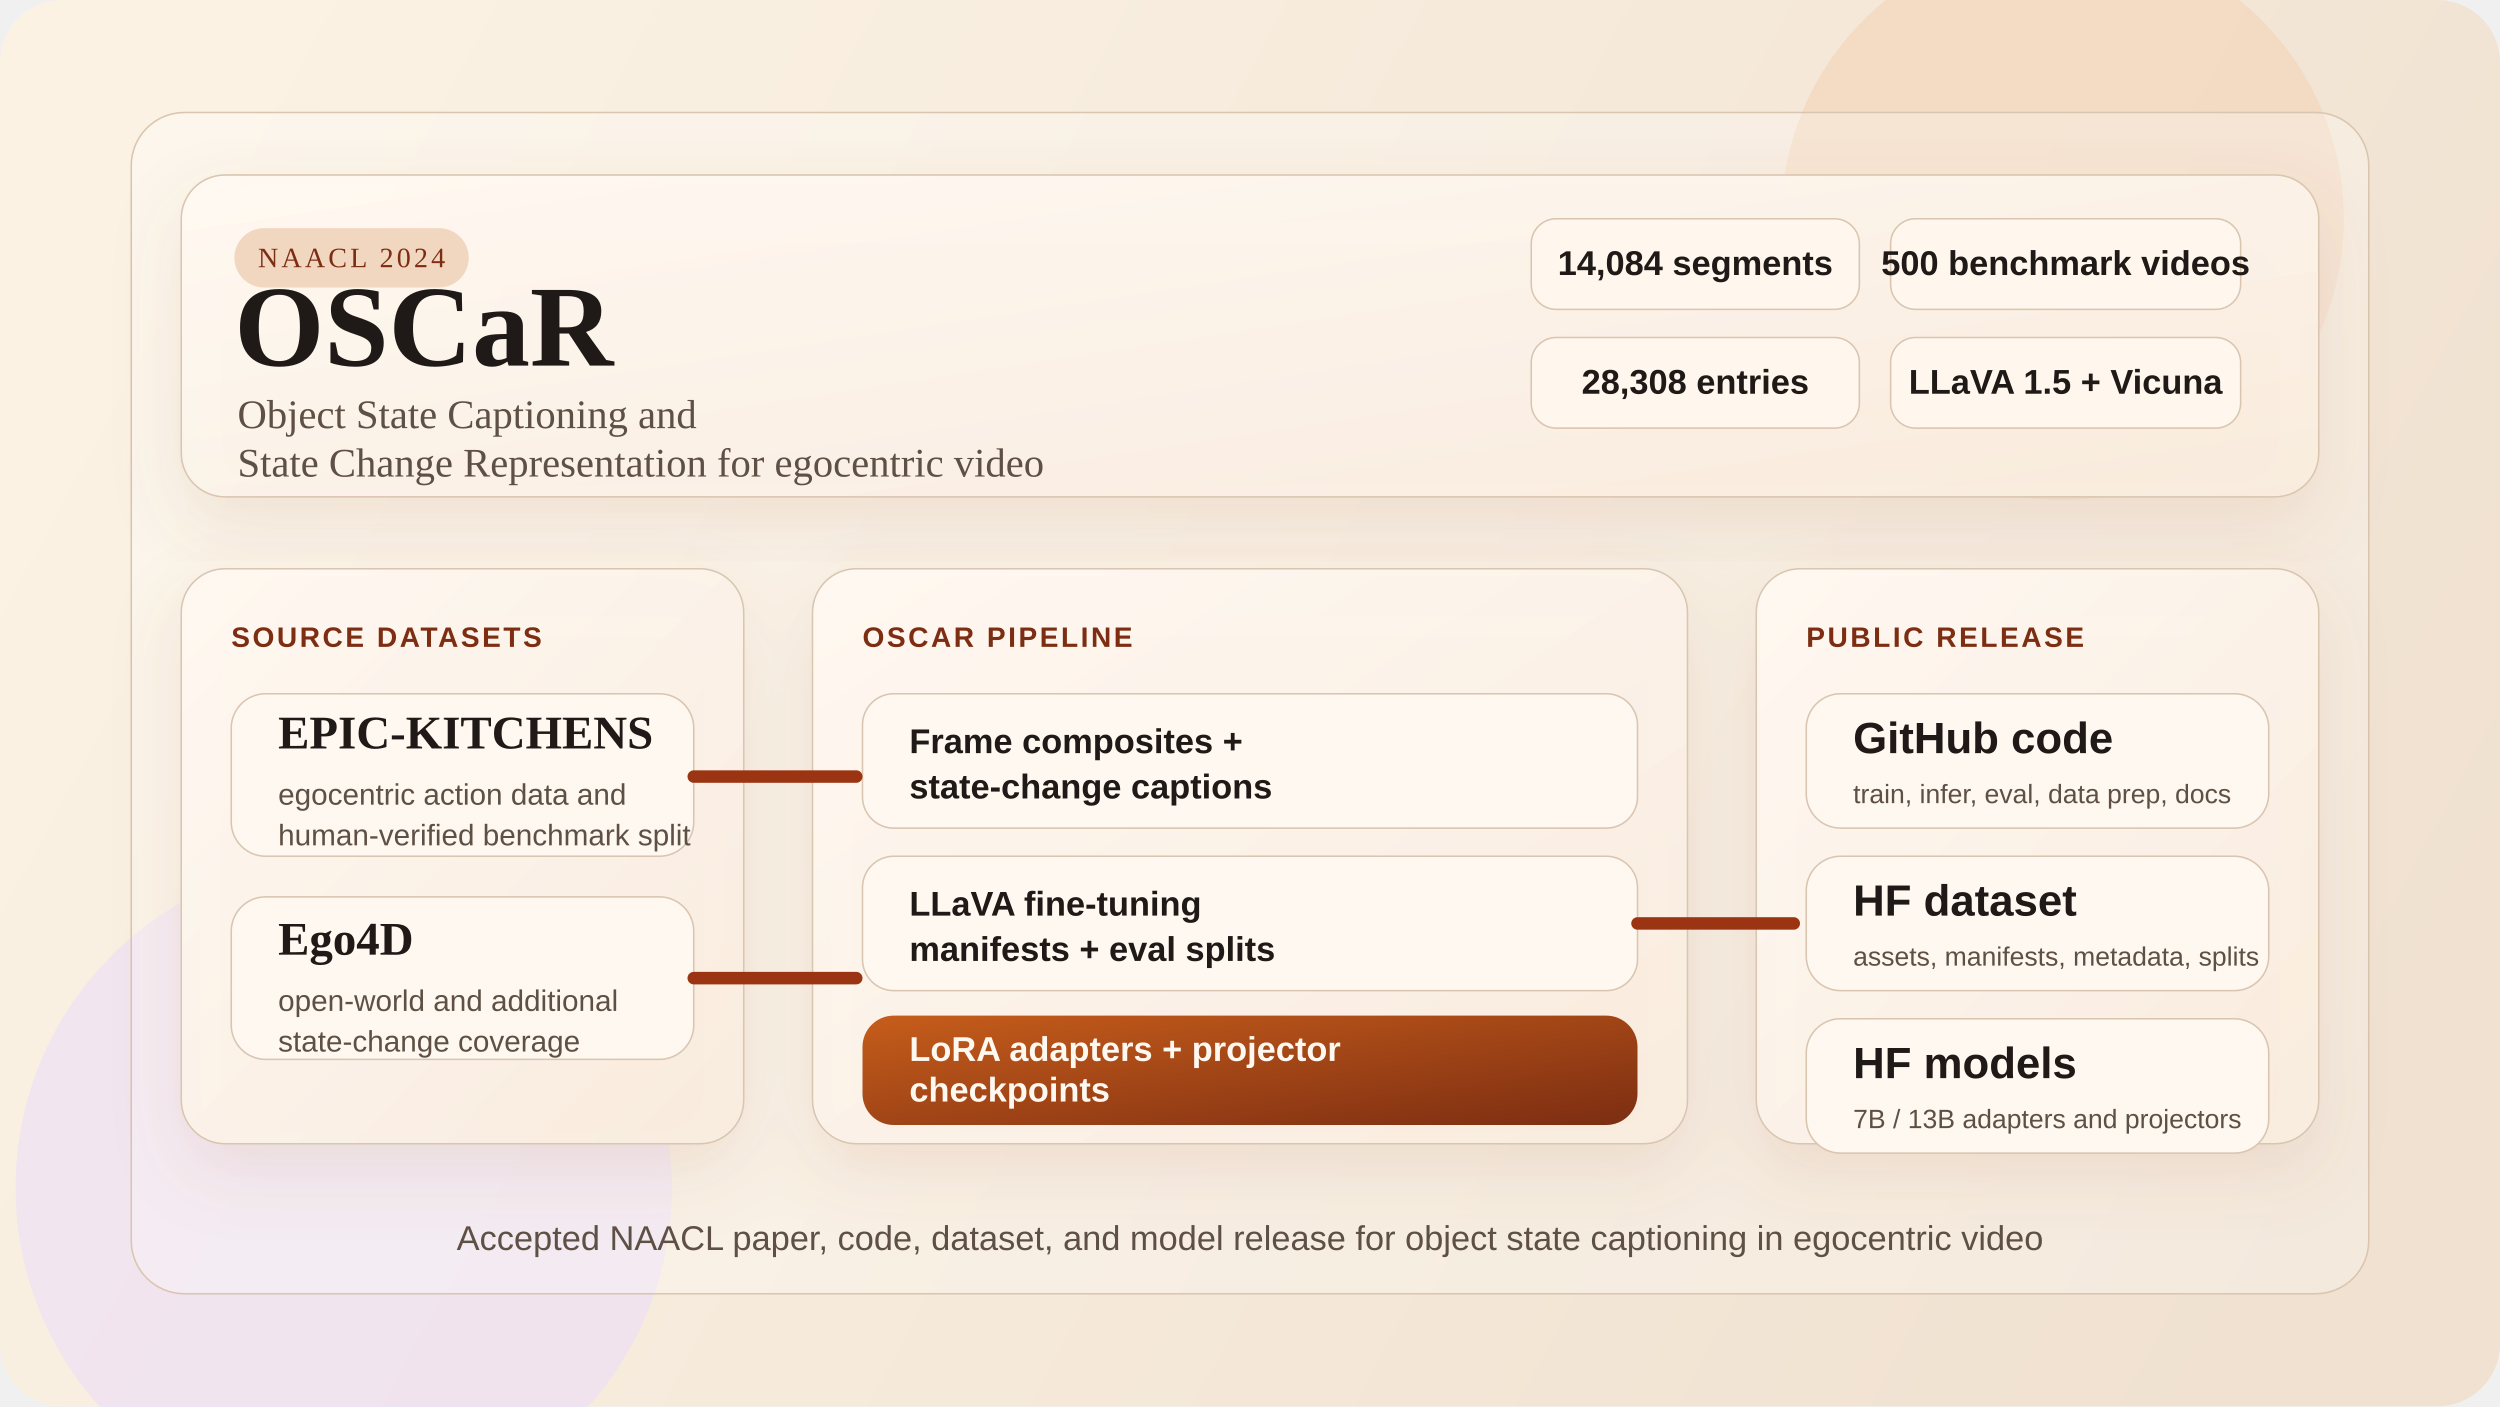
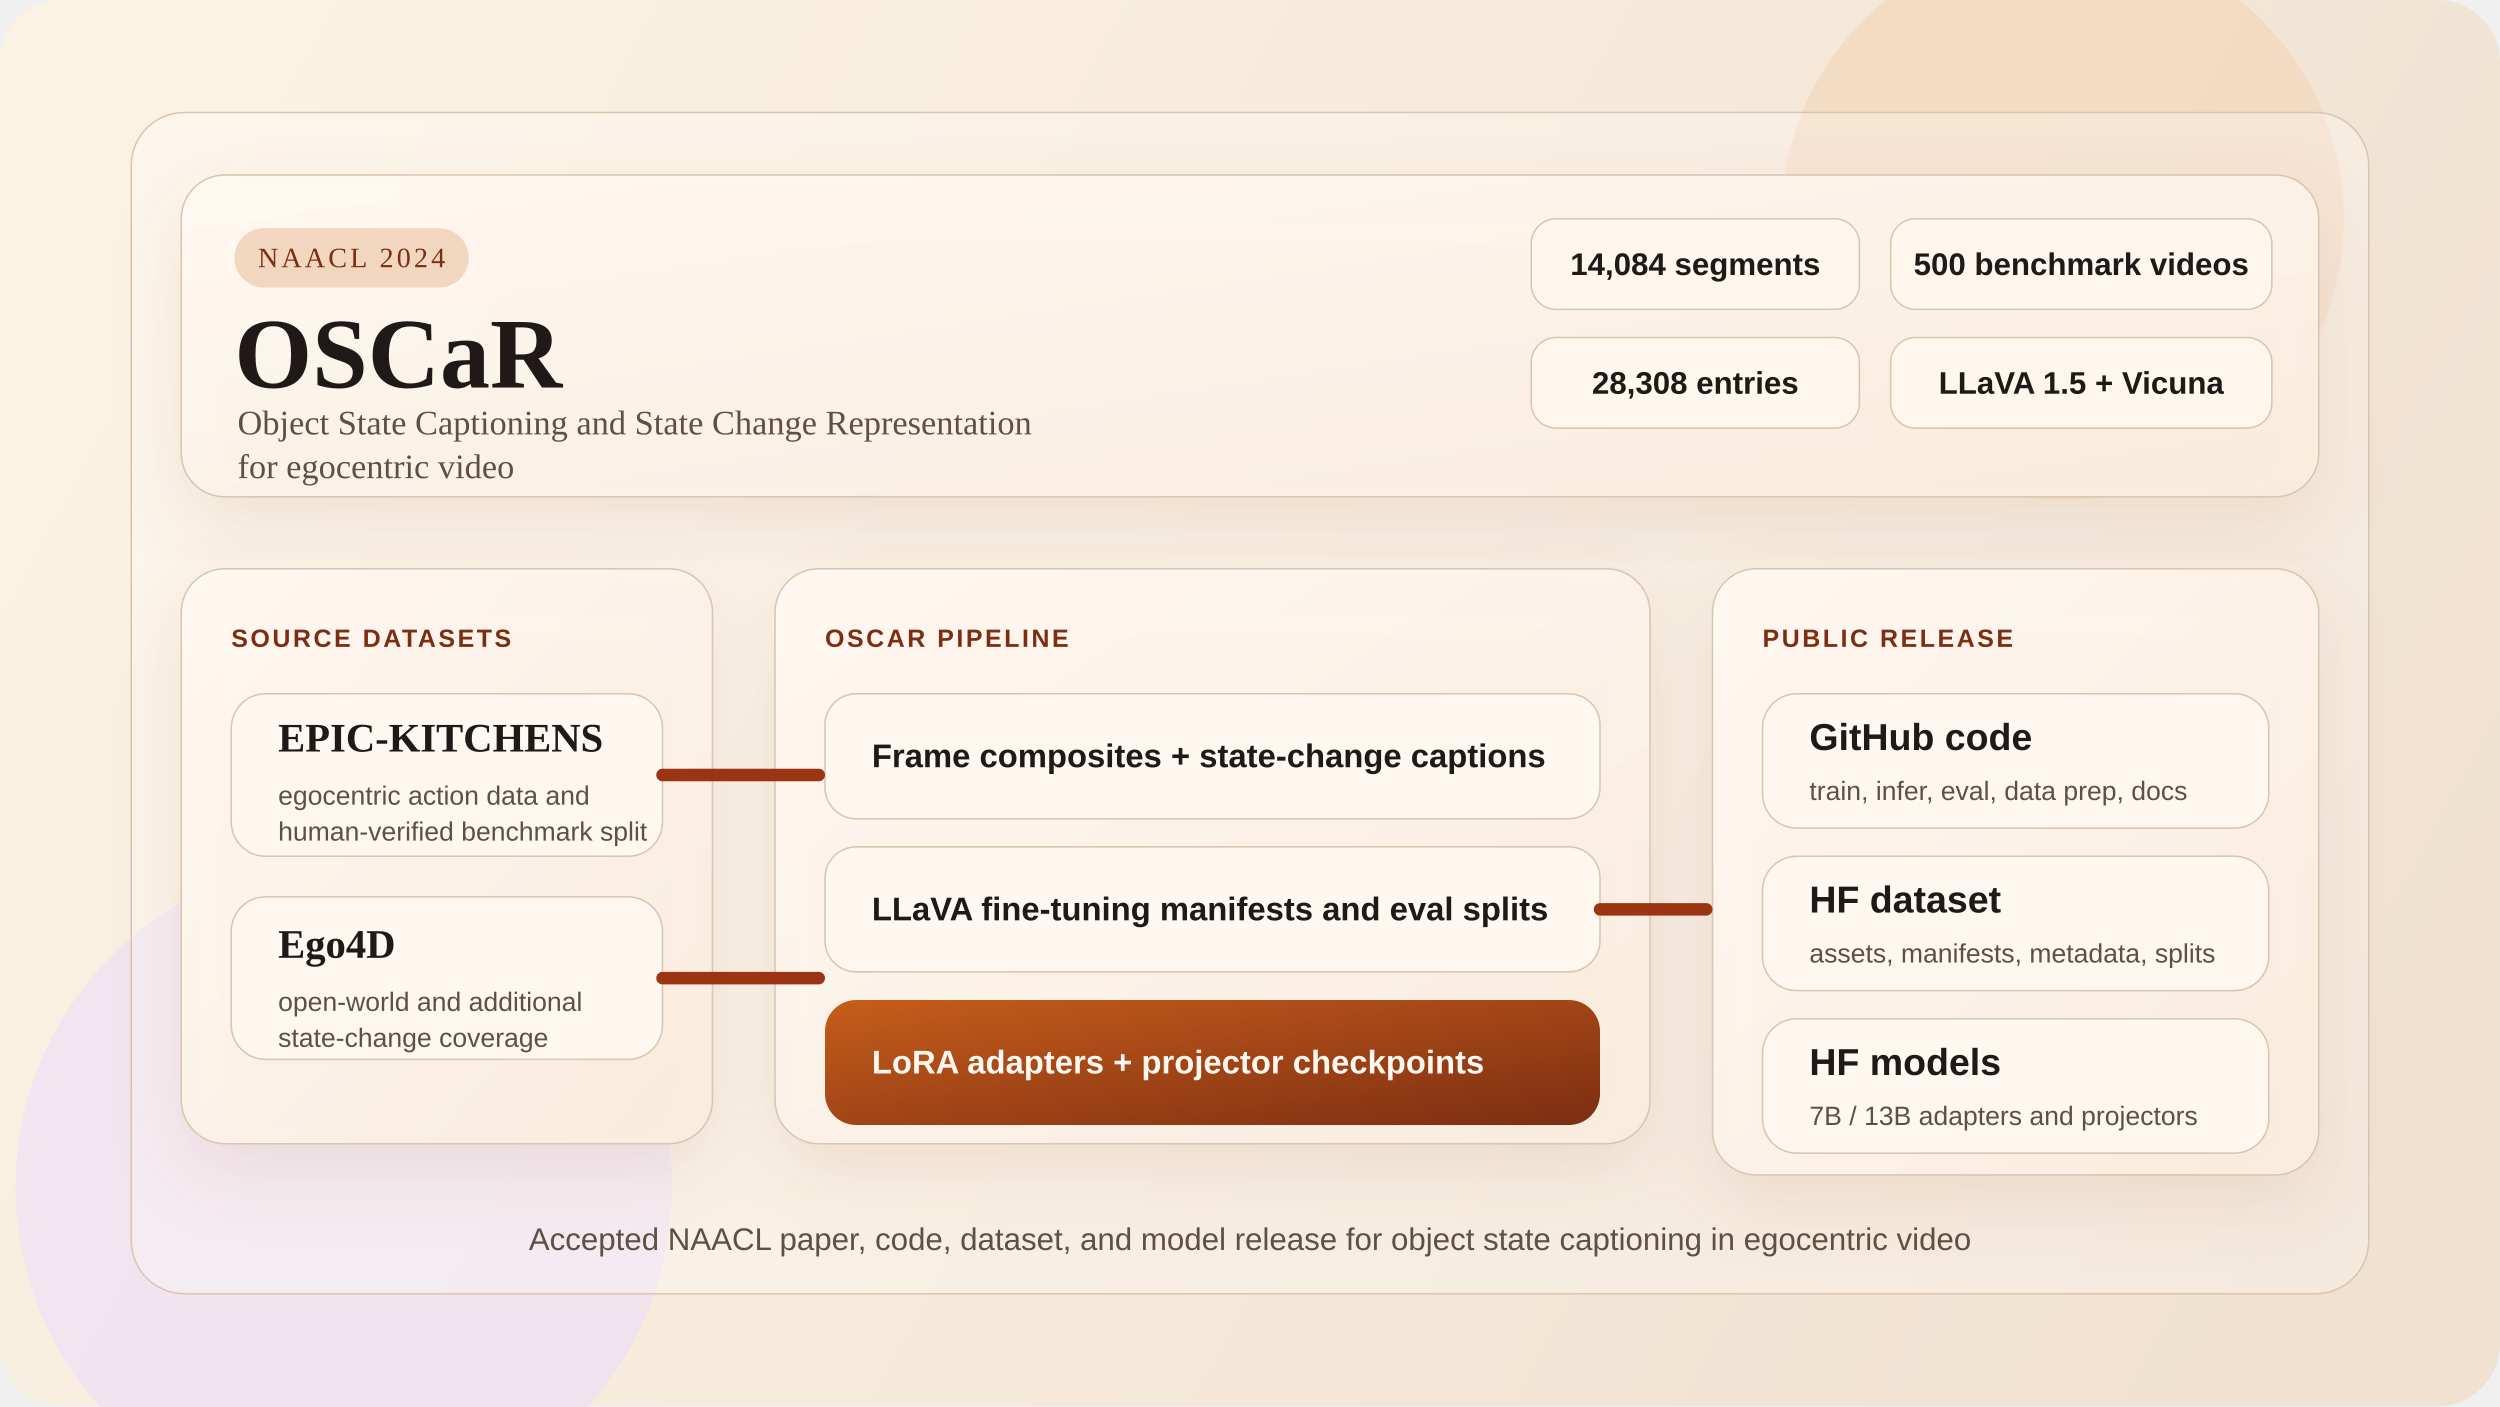
<svg xmlns="http://www.w3.org/2000/svg" width="1600" height="900" viewBox="0 0 1600 900" fill="none">
  <defs>
    <linearGradient id="bg" x1="120" y1="80" x2="1480" y2="820" gradientUnits="userSpaceOnUse">
      <stop stop-color="#FBF2E4" />
      <stop offset="1" stop-color="#F0E1D0" />
    </linearGradient>
    <linearGradient id="panel" x1="0" y1="0" x2="1" y2="1">
      <stop stop-color="#FFF9F2" stop-opacity="0.95" />
      <stop offset="1" stop-color="#F8ECDE" stop-opacity="0.95" />
    </linearGradient>
    <linearGradient id="accent" x1="0" y1="0" x2="1" y2="1">
      <stop stop-color="#C65D1B" />
      <stop offset="1" stop-color="#7C2D12" />
    </linearGradient>
    <filter id="shadow" x="-20%" y="-20%" width="140%" height="140%">
      <feDropShadow dx="0" dy="18" stdDeviation="22" flood-color="#A56A3A" flood-opacity="0.14" />
    </filter>
  </defs>
  <rect width="1600" height="900" rx="40" fill="url(#bg)" />
  <circle cx="1320" cy="140" r="180" fill="#F3D5BC" opacity="0.7" />
  <circle cx="220" cy="760" r="210" fill="#E7D9FF" opacity="0.48" />
  <rect x="84" y="72" width="1432" height="756" rx="34" fill="#FFFFFF" fill-opacity="0.28" stroke="#D9C5B0" />
  <g filter="url(#shadow)">
    <rect x="116" y="112" width="1368" height="206" rx="28" fill="url(#panel)" stroke="#D9C5B0" />
  </g>
  <rect x="150" y="146" width="150" height="38" rx="19" fill="#F1D7BF" />
  <text x="225" y="171" text-anchor="middle" fill="#7C2D12" font-family="Georgia, 'Times New Roman', serif" font-size="18" letter-spacing="2">NAACL 2024</text>
-   <text x="150" y="234" fill="#1F1A17" font-family="Georgia, 'Times New Roman', serif" font-size="74" font-weight="700">OSCaR</text>
-   <text x="152" y="274" fill="#5E5044" font-family="Georgia, 'Times New Roman', serif" font-size="26">Object State Captioning and</text>
-   <text x="152" y="305" fill="#5E5044" font-family="Georgia, 'Times New Roman', serif" font-size="26">State Change Representation for egocentric video</text>
+   <text x="150" y="248" fill="#1F1A17" font-family="Georgia, 'Times New Roman', serif" font-size="64" font-weight="700">OSCaR</text>
+   <text x="152" y="278" fill="#5E5044" font-family="Georgia, 'Times New Roman', serif" font-size="22">Object State Captioning and State Change Representation</text>
+   <text x="152" y="306" fill="#5E5044" font-family="Georgia, 'Times New Roman', serif" font-size="22">for egocentric video</text>
  <g>
    <rect x="980" y="140" width="210" height="58" rx="16" fill="#FFF7ED" stroke="#D9C5B0" />
-     <text x="1085" y="176" text-anchor="middle" fill="#1F1A17" font-family="Arial, Helvetica, sans-serif" font-size="22" font-weight="700">14,084 segments</text>
-     <rect x="1210" y="140" width="224" height="58" rx="16" fill="#FFF7ED" stroke="#D9C5B0" />
-     <text x="1322" y="176" text-anchor="middle" fill="#1F1A17" font-family="Arial, Helvetica, sans-serif" font-size="22" font-weight="700">500 benchmark videos</text>
+     <text x="1085" y="176" text-anchor="middle" fill="#1F1A17" font-family="Arial, Helvetica, sans-serif" font-size="20" font-weight="700">14,084 segments</text>
+     <rect x="1210" y="140" width="244" height="58" rx="16" fill="#FFF7ED" stroke="#D9C5B0" />
+     <text x="1332" y="176" text-anchor="middle" fill="#1F1A17" font-family="Arial, Helvetica, sans-serif" font-size="20" font-weight="700">500 benchmark videos</text>
    <rect x="980" y="216" width="210" height="58" rx="16" fill="#FFF7ED" stroke="#D9C5B0" />
-     <text x="1085" y="252" text-anchor="middle" fill="#1F1A17" font-family="Arial, Helvetica, sans-serif" font-size="22" font-weight="700">28,308 entries</text>
-     <rect x="1210" y="216" width="224" height="58" rx="16" fill="#FFF7ED" stroke="#D9C5B0" />
-     <text x="1322" y="252" text-anchor="middle" fill="#1F1A17" font-family="Arial, Helvetica, sans-serif" font-size="22" font-weight="700">LLaVA 1.5 + Vicuna</text>
+     <text x="1085" y="252" text-anchor="middle" fill="#1F1A17" font-family="Arial, Helvetica, sans-serif" font-size="20" font-weight="700">28,308 entries</text>
+     <rect x="1210" y="216" width="244" height="58" rx="16" fill="#FFF7ED" stroke="#D9C5B0" />
+     <text x="1332" y="252" text-anchor="middle" fill="#1F1A17" font-family="Arial, Helvetica, sans-serif" font-size="20" font-weight="700">LLaVA 1.5 + Vicuna</text>
  </g>
  <g filter="url(#shadow)">
-     <rect x="116" y="364" width="360" height="368" rx="28" fill="url(#panel)" stroke="#D9C5B0" />
-     <rect x="520" y="364" width="560" height="368" rx="28" fill="url(#panel)" stroke="#D9C5B0" />
-     <rect x="1124" y="364" width="360" height="368" rx="28" fill="url(#panel)" stroke="#D9C5B0" />
+     <rect x="116" y="364" width="340" height="368" rx="28" fill="url(#panel)" stroke="#D9C5B0" />
+     <rect x="496" y="364" width="560" height="368" rx="28" fill="url(#panel)" stroke="#D9C5B0" />
+     <rect x="1096" y="364" width="388" height="388" rx="28" fill="url(#panel)" stroke="#D9C5B0" />
  </g>
-   <text x="148" y="414" fill="#7C2D12" font-family="Arial, Helvetica, sans-serif" font-size="18" font-weight="700" letter-spacing="1.6">SOURCE DATASETS</text>
-   <text x="552" y="414" fill="#7C2D12" font-family="Arial, Helvetica, sans-serif" font-size="18" font-weight="700" letter-spacing="1.6">OSCAR PIPELINE</text>
-   <text x="1156" y="414" fill="#7C2D12" font-family="Arial, Helvetica, sans-serif" font-size="18" font-weight="700" letter-spacing="1.6">PUBLIC RELEASE</text>
-   <rect x="148" y="444" width="296" height="104" rx="22" fill="#FFF8F0" stroke="#D9C5B0" />
-   <text x="178" y="479" fill="#1F1A17" font-family="Georgia, 'Times New Roman', serif" font-size="30" font-weight="700">EPIC-KITCHENS</text>
-   <text x="178" y="515" fill="#5E5044" font-family="Arial, Helvetica, sans-serif" font-size="19">egocentric action data and</text>
-   <text x="178" y="541" fill="#5E5044" font-family="Arial, Helvetica, sans-serif" font-size="19">human-verified benchmark split</text>
-   <rect x="148" y="574" width="296" height="104" rx="22" fill="#FFF8F0" stroke="#D9C5B0" />
-   <text x="178" y="611" fill="#1F1A17" font-family="Georgia, 'Times New Roman', serif" font-size="30" font-weight="700">Ego4D</text>
-   <text x="178" y="647" fill="#5E5044" font-family="Arial, Helvetica, sans-serif" font-size="19">open-world and additional</text>
-   <text x="178" y="673" fill="#5E5044" font-family="Arial, Helvetica, sans-serif" font-size="19">state-change coverage</text>
-   <rect x="552" y="444" width="496" height="86" rx="20" fill="#FFF8F0" stroke="#D9C5B0" />
-   <text x="582" y="482" fill="#1F1A17" font-family="Arial, Helvetica, sans-serif" font-size="22" font-weight="700">Frame composites +</text>
-   <text x="582" y="511" fill="#1F1A17" font-family="Arial, Helvetica, sans-serif" font-size="22" font-weight="700">state-change captions</text>
-   <rect x="552" y="548" width="496" height="86" rx="20" fill="#FFF8F0" stroke="#D9C5B0" />
-   <text x="582" y="586" fill="#1F1A17" font-family="Arial, Helvetica, sans-serif" font-size="22" font-weight="700">LLaVA fine-tuning</text>
-   <text x="582" y="615" fill="#1F1A17" font-family="Arial, Helvetica, sans-serif" font-size="22" font-weight="700">manifests + eval splits</text>
-   <rect x="552" y="650" width="496" height="70" rx="20" fill="url(#accent)" />
-   <text x="582" y="679" fill="#FFF8F0" font-family="Arial, Helvetica, sans-serif" font-size="22" font-weight="700">LoRA adapters + projector</text>
-   <text x="582" y="705" fill="#FFF8F0" font-family="Arial, Helvetica, sans-serif" font-size="22" font-weight="700">checkpoints</text>
-   <rect x="1156" y="444" width="296" height="86" rx="22" fill="#FFF8F0" stroke="#D9C5B0" />
-   <text x="1186" y="482" fill="#1F1A17" font-family="Arial, Helvetica, sans-serif" font-size="28" font-weight="700">GitHub code</text>
-   <text x="1186" y="514" fill="#5E5044" font-family="Arial, Helvetica, sans-serif" font-size="17">train, infer, eval, data prep, docs</text>
-   <rect x="1156" y="548" width="296" height="86" rx="22" fill="#FFF8F0" stroke="#D9C5B0" />
-   <text x="1186" y="586" fill="#1F1A17" font-family="Arial, Helvetica, sans-serif" font-size="28" font-weight="700">HF dataset</text>
-   <text x="1186" y="618" fill="#5E5044" font-family="Arial, Helvetica, sans-serif" font-size="17">assets, manifests, metadata, splits</text>
-   <rect x="1156" y="652" width="296" height="86" rx="22" fill="#FFF8F0" stroke="#D9C5B0" />
-   <text x="1186" y="690" fill="#1F1A17" font-family="Arial, Helvetica, sans-serif" font-size="28" font-weight="700">HF models</text>
-   <text x="1186" y="722" fill="#5E5044" font-family="Arial, Helvetica, sans-serif" font-size="17">7B / 13B adapters and projectors</text>
-   <path d="M444 497H506C528 497 528 497 548 497" stroke="#9A3412" stroke-width="8" stroke-linecap="round" />
-   <path d="M444 626H506C528 626 528 626 548 626" stroke="#9A3412" stroke-width="8" stroke-linecap="round" />
-   <path d="M1048 591H1110C1132 591 1132 591 1148 591" stroke="#9A3412" stroke-width="8" stroke-linecap="round" />
-   <text x="800" y="800" text-anchor="middle" fill="#5E5044" font-family="Arial, Helvetica, sans-serif" font-size="22">
+   <text x="148" y="414" fill="#7C2D12" font-family="Arial, Helvetica, sans-serif" font-size="16" font-weight="700" letter-spacing="1.6">SOURCE DATASETS</text>
+   <text x="528" y="414" fill="#7C2D12" font-family="Arial, Helvetica, sans-serif" font-size="16" font-weight="700" letter-spacing="1.6">OSCAR PIPELINE</text>
+   <text x="1128" y="414" fill="#7C2D12" font-family="Arial, Helvetica, sans-serif" font-size="16" font-weight="700" letter-spacing="1.6">PUBLIC RELEASE</text>
+   <rect x="148" y="444" width="276" height="104" rx="22" fill="#FFF8F0" stroke="#D9C5B0" />
+   <text x="178" y="481" fill="#1F1A17" font-family="Georgia, 'Times New Roman', serif" font-size="26" font-weight="700">EPIC-KITCHENS</text>
+   <text x="178" y="515" fill="#5E5044" font-family="Arial, Helvetica, sans-serif" font-size="17">egocentric action data and</text>
+   <text x="178" y="538" fill="#5E5044" font-family="Arial, Helvetica, sans-serif" font-size="17">human-verified benchmark split</text>
+   <rect x="148" y="574" width="276" height="104" rx="22" fill="#FFF8F0" stroke="#D9C5B0" />
+   <text x="178" y="613" fill="#1F1A17" font-family="Georgia, 'Times New Roman', serif" font-size="26" font-weight="700">Ego4D</text>
+   <text x="178" y="647" fill="#5E5044" font-family="Arial, Helvetica, sans-serif" font-size="17">open-world and additional</text>
+   <text x="178" y="670" fill="#5E5044" font-family="Arial, Helvetica, sans-serif" font-size="17">state-change coverage</text>
+   <rect x="528" y="444" width="496" height="80" rx="20" fill="#FFF8F0" stroke="#D9C5B0" />
+   <text x="558" y="491" fill="#1F1A17" font-family="Arial, Helvetica, sans-serif" font-size="21" font-weight="700">Frame composites + state-change captions</text>
+   <rect x="528" y="542" width="496" height="80" rx="20" fill="#FFF8F0" stroke="#D9C5B0" />
+   <text x="558" y="589" fill="#1F1A17" font-family="Arial, Helvetica, sans-serif" font-size="21" font-weight="700">LLaVA fine-tuning manifests and eval splits</text>
+   <rect x="528" y="640" width="496" height="80" rx="20" fill="url(#accent)" />
+   <text x="558" y="687" fill="#FFF8F0" font-family="Arial, Helvetica, sans-serif" font-size="21" font-weight="700">LoRA adapters + projector checkpoints</text>
+   <rect x="1128" y="444" width="324" height="86" rx="22" fill="#FFF8F0" stroke="#D9C5B0" />
+   <text x="1158" y="480" fill="#1F1A17" font-family="Arial, Helvetica, sans-serif" font-size="24" font-weight="700">GitHub code</text>
+   <text x="1158" y="512" fill="#5E5044" font-family="Arial, Helvetica, sans-serif" font-size="17">train, infer, eval, data prep, docs</text>
+   <rect x="1128" y="548" width="324" height="86" rx="22" fill="#FFF8F0" stroke="#D9C5B0" />
+   <text x="1158" y="584" fill="#1F1A17" font-family="Arial, Helvetica, sans-serif" font-size="24" font-weight="700">HF dataset</text>
+   <text x="1158" y="616" fill="#5E5044" font-family="Arial, Helvetica, sans-serif" font-size="17">assets, manifests, metadata, splits</text>
+   <rect x="1128" y="652" width="324" height="86" rx="22" fill="#FFF8F0" stroke="#D9C5B0" />
+   <text x="1158" y="688" fill="#1F1A17" font-family="Arial, Helvetica, sans-serif" font-size="24" font-weight="700">HF models</text>
+   <text x="1158" y="720" fill="#5E5044" font-family="Arial, Helvetica, sans-serif" font-size="17">7B / 13B adapters and projectors</text>
+   <path d="M424 496H470C480 496 490 496 524 496" stroke="#9A3412" stroke-width="8" stroke-linecap="round" />
+   <path d="M424 626H470C480 626 490 626 524 626" stroke="#9A3412" stroke-width="8" stroke-linecap="round" />
+   <path d="M1024 582H1060C1070 582 1080 582 1092 582" stroke="#9A3412" stroke-width="8" stroke-linecap="round" />
+   <text x="800" y="800" text-anchor="middle" fill="#5E5044" font-family="Arial, Helvetica, sans-serif" font-size="20">
    Accepted NAACL paper, code, dataset, and model release for object state captioning in egocentric video
  </text>
</svg>
